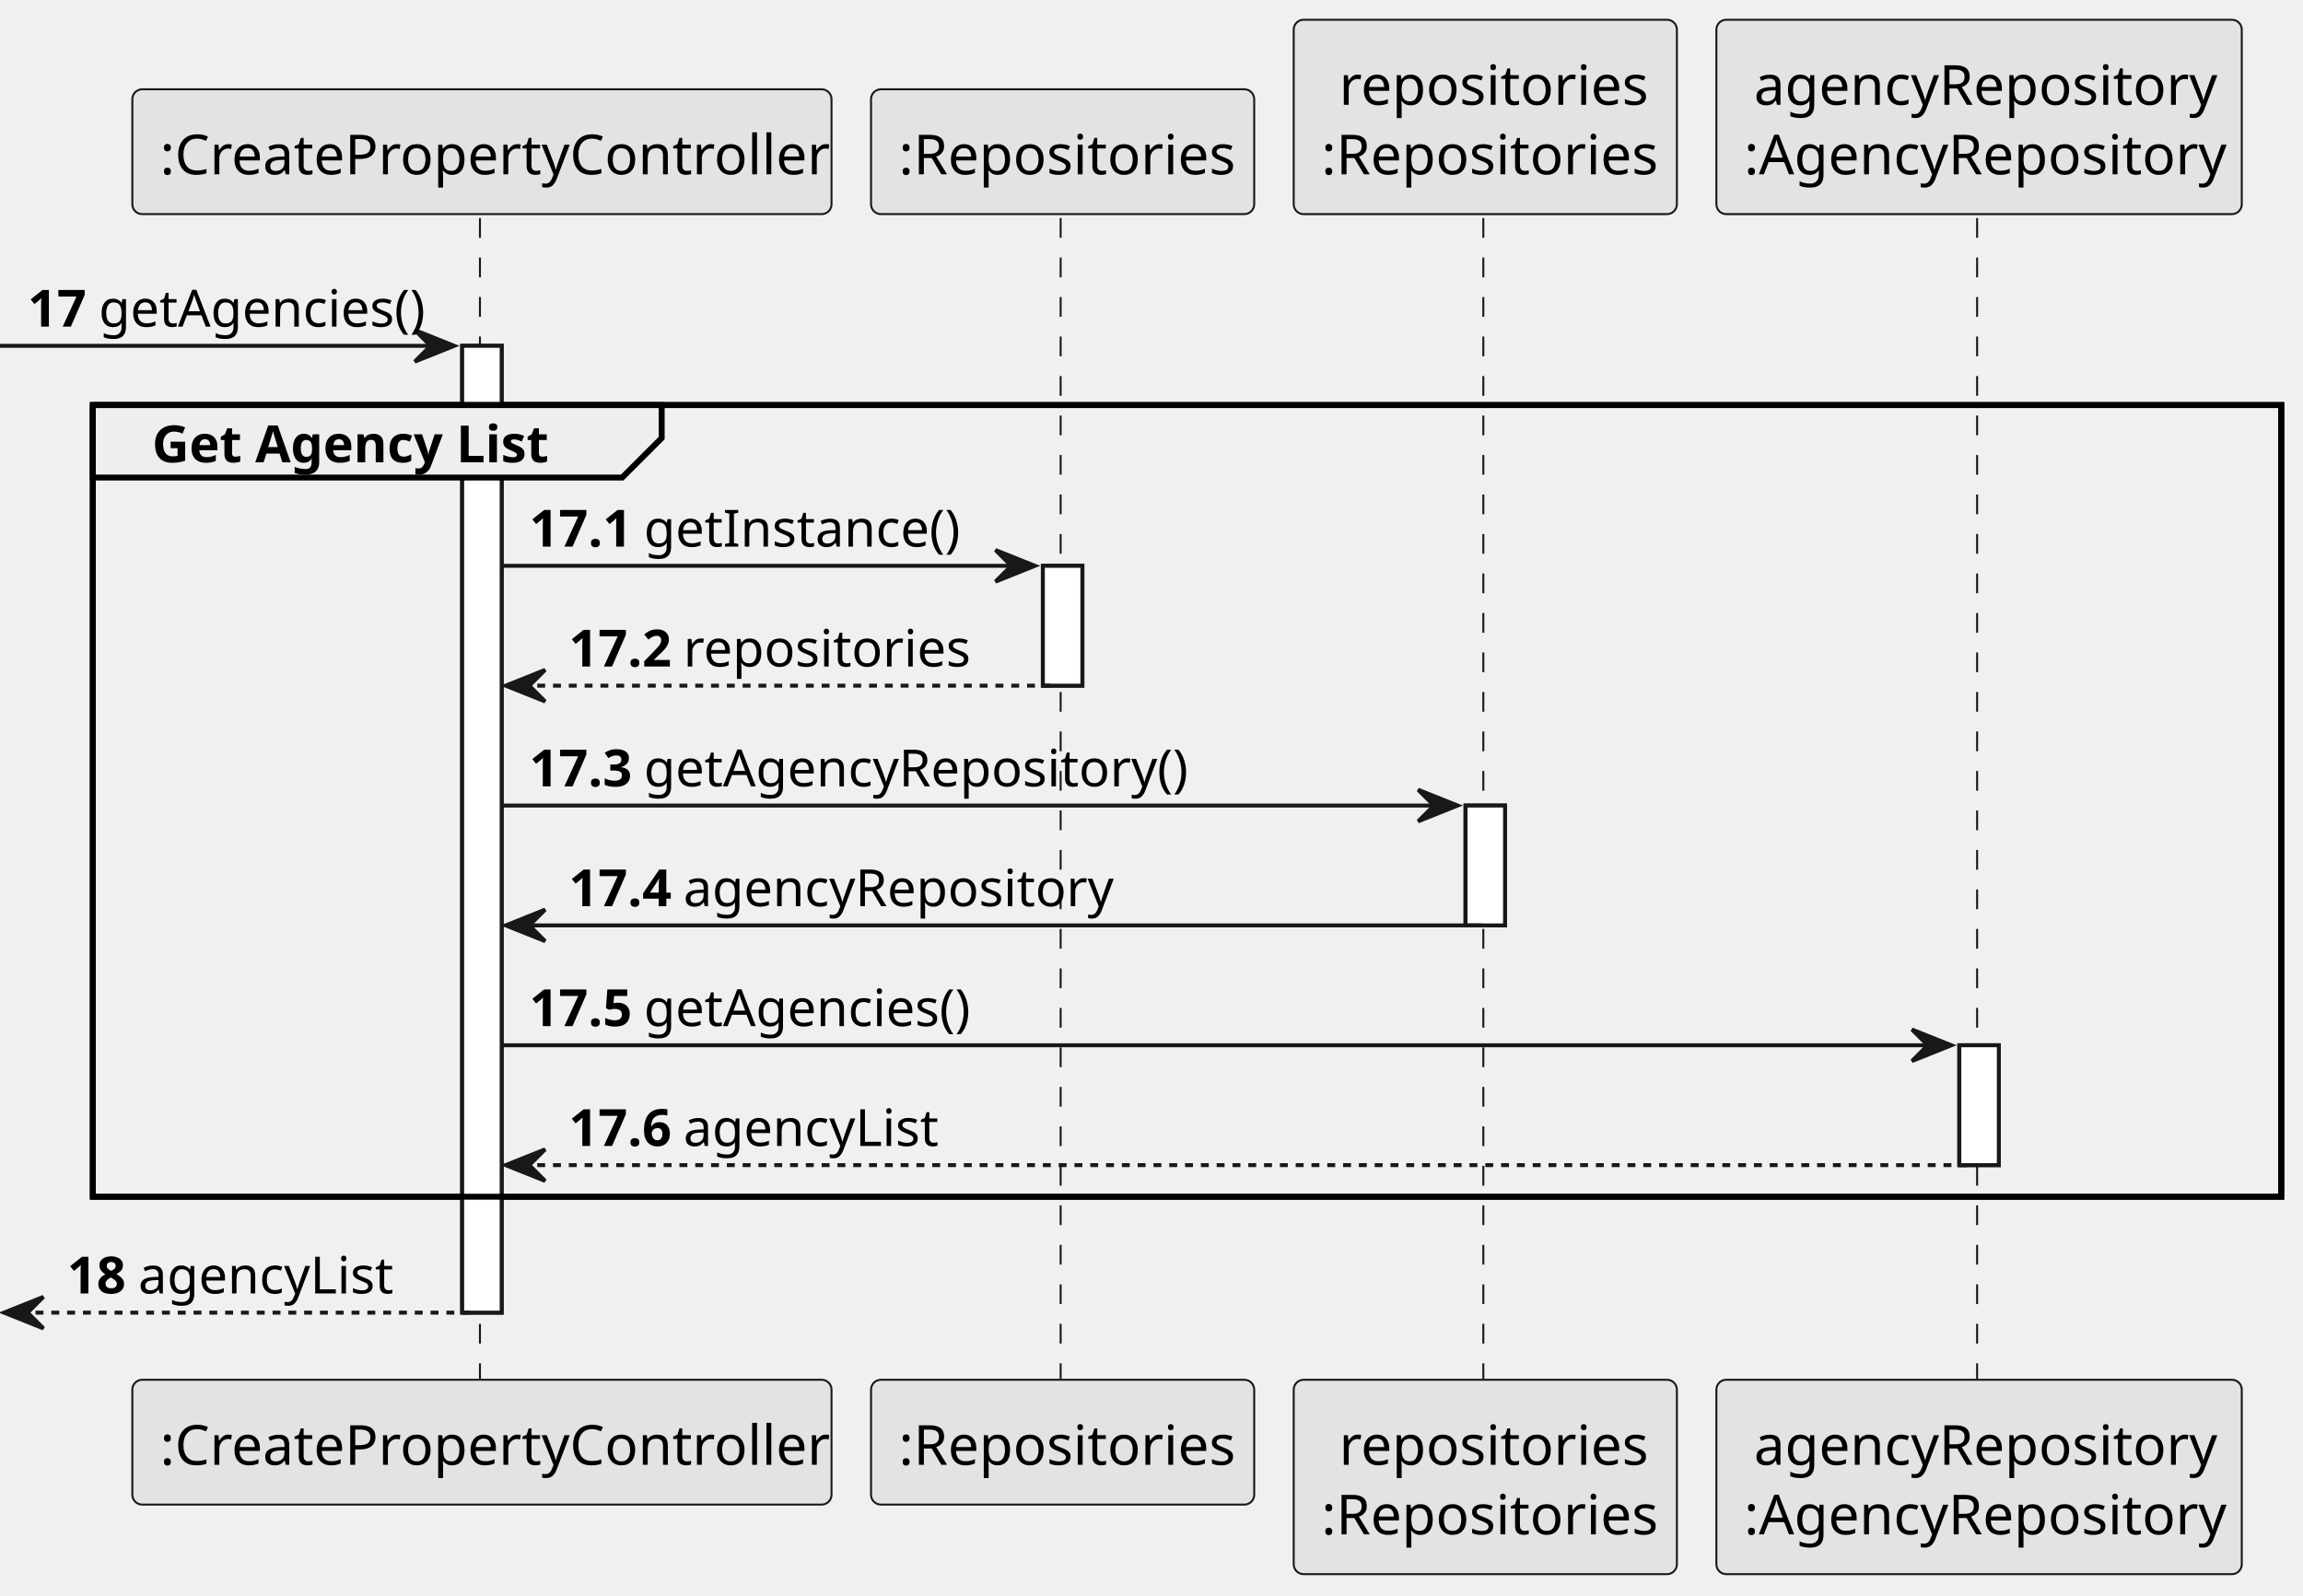
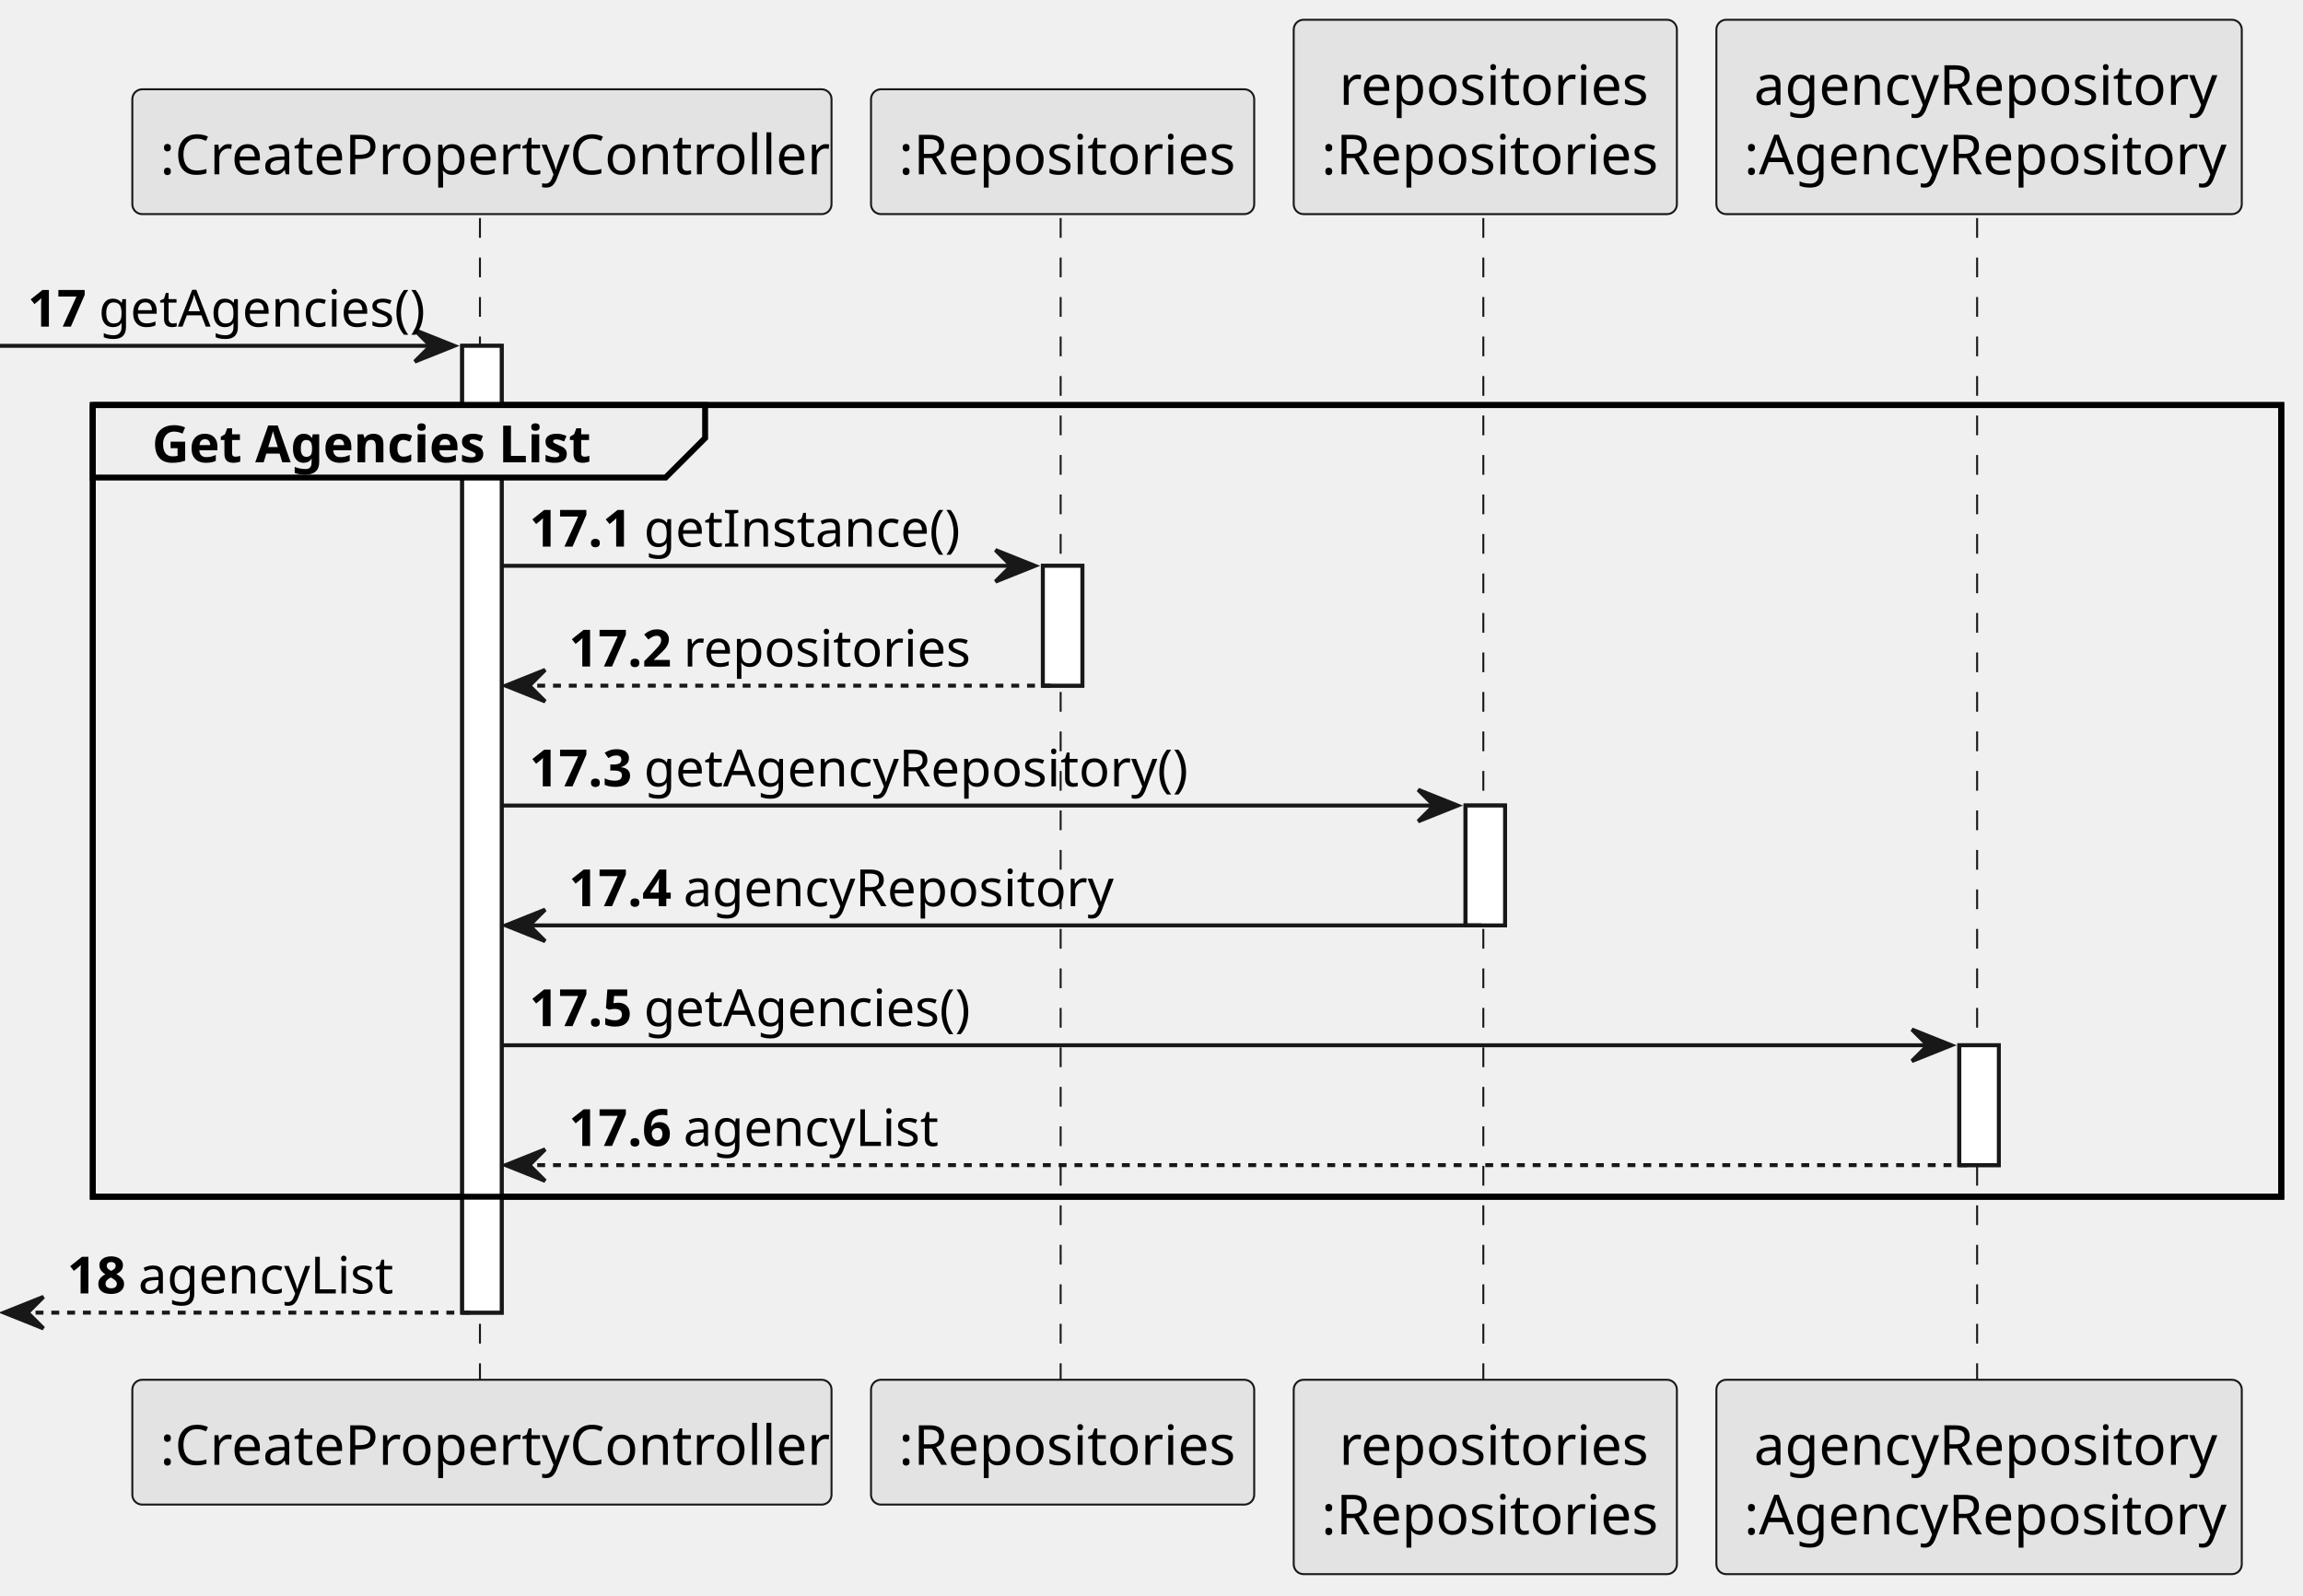
<svg xmlns="http://www.w3.org/2000/svg" contentStyleType="text/css" height="404px" preserveAspectRatio="none" style="width:583px;height:404px;background:#FFFFFF;" version="1.1" viewBox="0 0 583 404" width="583px" zoomAndPan="magnify">
  <defs />
  <g>
    <rect fill="#FFFFFF" height="244.812" style="stroke:#181818;stroke-width:1.0;" width="10" x="117" y="87.57" />
    <rect fill="#FFFFFF" height="30.352" style="stroke:#181818;stroke-width:1.0;" width="10" x="264" y="143.273" />
    <rect fill="#FFFFFF" height="30.352" style="stroke:#181818;stroke-width:1.0;" width="10" x="371" y="203.977" />
    <rect fill="#FFFFFF" height="30.352" style="stroke:#181818;stroke-width:1.0;" width="10" x="496" y="264.68" />
    <rect fill="none" height="200.461" style="stroke:#000000;stroke-width:1.5;" width="554" x="23.5" y="102.57" />
    <line style="stroke:#181818;stroke-width:0.5;stroke-dasharray:5.0,5.0;" x1="121.5" x2="121.5" y1="55.219" y2="350.383" />
    <line style="stroke:#181818;stroke-width:0.5;stroke-dasharray:5.0,5.0;" x1="268.5" x2="268.5" y1="55.219" y2="350.383" />
    <line style="stroke:#181818;stroke-width:0.5;stroke-dasharray:5.0,5.0;" x1="375.5" x2="375.5" y1="55.219" y2="350.383" />
    <line style="stroke:#181818;stroke-width:0.5;stroke-dasharray:5.0,5.0;" x1="500.5" x2="500.5" y1="55.219" y2="350.383" />
    <rect fill="#E3E3E3" height="31.609" rx="2.5" ry="2.5" style="stroke:#181818;stroke-width:0.5;" width="177" x="33.5" y="22.609" />
    <text fill="#000000" font-family="sans-serif" font-size="14" lengthAdjust="spacing" textLength="163" x="40.5" y="44.143">:CreatePropertyController</text>
    <rect fill="#E3E3E3" height="31.609" rx="2.5" ry="2.5" style="stroke:#181818;stroke-width:0.5;" width="177" x="33.5" y="349.383" />
    <text fill="#000000" font-family="sans-serif" font-size="14" lengthAdjust="spacing" textLength="163" x="40.5" y="370.916">:CreatePropertyController</text>
    <rect fill="#E3E3E3" height="31.609" rx="2.5" ry="2.5" style="stroke:#181818;stroke-width:0.5;" width="97" x="220.5" y="22.609" />
    <text fill="#000000" font-family="sans-serif" font-size="14" lengthAdjust="spacing" textLength="83" x="227.5" y="44.143">:Repositories</text>
    <rect fill="#E3E3E3" height="31.609" rx="2.5" ry="2.5" style="stroke:#181818;stroke-width:0.5;" width="97" x="220.5" y="349.383" />
    <text fill="#000000" font-family="sans-serif" font-size="14" lengthAdjust="spacing" textLength="83" x="227.5" y="370.916">:Repositories</text>
    <rect fill="#E3E3E3" height="49.219" rx="2.5" ry="2.5" style="stroke:#181818;stroke-width:0.5;" width="97" x="327.5" y="5" />
    <text fill="#000000" font-family="sans-serif" font-size="14" lengthAdjust="spacing" textLength="74" x="339" y="26.533">repositories</text>
    <text fill="#000000" font-family="sans-serif" font-size="14" lengthAdjust="spacing" textLength="83" x="334.5" y="44.143">:Repositories</text>
    <rect fill="#E3E3E3" height="49.219" rx="2.5" ry="2.5" style="stroke:#181818;stroke-width:0.5;" width="97" x="327.5" y="349.383" />
    <text fill="#000000" font-family="sans-serif" font-size="14" lengthAdjust="spacing" textLength="74" x="339" y="370.916">repositories</text>
    <text fill="#000000" font-family="sans-serif" font-size="14" lengthAdjust="spacing" textLength="83" x="334.5" y="388.525">:Repositories</text>
    <rect fill="#E3E3E3" height="49.219" rx="2.5" ry="2.5" style="stroke:#181818;stroke-width:0.5;" width="133" x="434.5" y="5" />
    <text fill="#000000" font-family="sans-serif" font-size="14" lengthAdjust="spacing" textLength="114" x="444" y="26.533">agencyRepository</text>
    <text fill="#000000" font-family="sans-serif" font-size="14" lengthAdjust="spacing" textLength="119" x="441.5" y="44.143">:AgencyRepository</text>
    <rect fill="#E3E3E3" height="49.219" rx="2.5" ry="2.5" style="stroke:#181818;stroke-width:0.5;" width="133" x="434.5" y="349.383" />
    <text fill="#000000" font-family="sans-serif" font-size="14" lengthAdjust="spacing" textLength="114" x="444" y="370.916">agencyRepository</text>
    <text fill="#000000" font-family="sans-serif" font-size="14" lengthAdjust="spacing" textLength="119" x="441.5" y="388.525">:AgencyRepository</text>
    <rect fill="#FFFFFF" height="244.812" style="stroke:#181818;stroke-width:1.0;" width="10" x="117" y="87.57" />
    <rect fill="#FFFFFF" height="30.352" style="stroke:#181818;stroke-width:1.0;" width="10" x="264" y="143.273" />
    <rect fill="#FFFFFF" height="30.352" style="stroke:#181818;stroke-width:1.0;" width="10" x="371" y="203.977" />
    <rect fill="#FFFFFF" height="30.352" style="stroke:#181818;stroke-width:1.0;" width="10" x="496" y="264.68" />
    <polygon fill="#181818" points="105,83.57,115,87.57,105,91.57,109,87.57" style="stroke:#181818;stroke-width:1.0;" />
    <line style="stroke:#181818;stroke-width:1.0;" x1="0" x2="111" y1="87.57" y2="87.57" />
    <text fill="#000000" font-family="sans-serif" font-size="13" font-weight="bold" lengthAdjust="spacing" textLength="14" x="7" y="82.714">17</text>
    <text fill="#000000" font-family="sans-serif" font-size="13" lengthAdjust="spacing" textLength="80" x="25" y="82.714">getAgencies()</text>
-     <path d="M23.5,102.57 L167.5,102.57 L167.5,110.922 L157.5,120.922 L23.5,120.922 L23.5,102.57 " fill="#EEEEEE" style="stroke:#000000;stroke-width:1.5;" />
+     <path d="M23.5,102.57 L178.5,102.57 L178.5,110.922 L168.5,120.922 L23.5,120.922 L23.5,102.57 " fill="#EEEEEE" style="stroke:#000000;stroke-width:1.5;" />
    <rect fill="none" height="200.461" style="stroke:#000000;stroke-width:1.5;" width="554" x="23.5" y="102.57" />
-     <text fill="#000000" font-family="sans-serif" font-size="13" font-weight="bold" lengthAdjust="spacing" textLength="99" x="38.5" y="117.065">Get Agency List</text>
+     <text fill="#000000" font-family="sans-serif" font-size="13" font-weight="bold" lengthAdjust="spacing" textLength="110" x="38.5" y="117.065">Get Agencies List</text>
    <polygon fill="#181818" points="252,139.273,262,143.273,252,147.273,256,143.273" style="stroke:#181818;stroke-width:1.0;" />
    <line style="stroke:#181818;stroke-width:1.0;" x1="127" x2="258" y1="143.273" y2="143.273" />
    <text fill="#000000" font-family="sans-serif" font-size="13" font-weight="bold" lengthAdjust="spacing" textLength="25" x="134" y="138.417">17.1</text>
    <text fill="#000000" font-family="sans-serif" font-size="13" lengthAdjust="spacing" textLength="75" x="163" y="138.417">getInstance()</text>
    <polygon fill="#181818" points="138,169.625,128,173.625,138,177.625,134,173.625" style="stroke:#181818;stroke-width:1.0;" />
    <line style="stroke:#181818;stroke-width:1.0;stroke-dasharray:2.0,2.0;" x1="132" x2="268" y1="173.625" y2="173.625" />
    <text fill="#000000" font-family="sans-serif" font-size="13" font-weight="bold" lengthAdjust="spacing" textLength="25" x="144" y="168.769">17.2</text>
    <text fill="#000000" font-family="sans-serif" font-size="13" lengthAdjust="spacing" textLength="67" x="173" y="168.769">repositories</text>
    <polygon fill="#181818" points="359,199.977,369,203.977,359,207.977,363,203.977" style="stroke:#181818;stroke-width:1.0;" />
    <line style="stroke:#181818;stroke-width:1.0;" x1="127" x2="365" y1="203.977" y2="203.977" />
    <text fill="#000000" font-family="sans-serif" font-size="13" font-weight="bold" lengthAdjust="spacing" textLength="25" x="134" y="199.12">17.3</text>
    <text fill="#000000" font-family="sans-serif" font-size="13" lengthAdjust="spacing" textLength="132" x="163" y="199.12">getAgencyRepository()</text>
    <polygon fill="#181818" points="138,230.328,128,234.328,138,238.328,134,234.328" style="stroke:#181818;stroke-width:1.0;" />
    <line style="stroke:#181818;stroke-width:1.0;" x1="132" x2="375" y1="234.328" y2="234.328" />
    <text fill="#000000" font-family="sans-serif" font-size="13" font-weight="bold" lengthAdjust="spacing" textLength="25" x="144" y="229.472">17.4</text>
    <text fill="#000000" font-family="sans-serif" font-size="13" lengthAdjust="spacing" textLength="104" x="173" y="229.472">agencyRepository</text>
    <polygon fill="#181818" points="484,260.68,494,264.68,484,268.68,488,264.68" style="stroke:#181818;stroke-width:1.0;" />
    <line style="stroke:#181818;stroke-width:1.0;" x1="127" x2="490" y1="264.68" y2="264.68" />
    <text fill="#000000" font-family="sans-serif" font-size="13" font-weight="bold" lengthAdjust="spacing" textLength="25" x="134" y="259.823">17.5</text>
    <text fill="#000000" font-family="sans-serif" font-size="13" lengthAdjust="spacing" textLength="80" x="163" y="259.823">getAgencies()</text>
    <polygon fill="#181818" points="138,291.031,128,295.031,138,299.031,134,295.031" style="stroke:#181818;stroke-width:1.0;" />
    <line style="stroke:#181818;stroke-width:1.0;stroke-dasharray:2.0,2.0;" x1="132" x2="500" y1="295.031" y2="295.031" />
    <text fill="#000000" font-family="sans-serif" font-size="13" font-weight="bold" lengthAdjust="spacing" textLength="25" x="144" y="290.175">17.6</text>
    <text fill="#000000" font-family="sans-serif" font-size="13" lengthAdjust="spacing" textLength="63" x="173" y="290.175">agencyList</text>
    <polygon fill="#181818" points="11,328.383,1,332.383,11,336.383,7,332.383" style="stroke:#181818;stroke-width:1.0;" />
    <line style="stroke:#181818;stroke-width:1.0;stroke-dasharray:2.0,2.0;" x1="5" x2="121" y1="332.383" y2="332.383" />
    <text fill="#000000" font-family="sans-serif" font-size="13" font-weight="bold" lengthAdjust="spacing" textLength="14" x="17" y="327.526">18</text>
    <text fill="#000000" font-family="sans-serif" font-size="13" lengthAdjust="spacing" textLength="63" x="35" y="327.526">agencyList</text>
  </g>
</svg>
